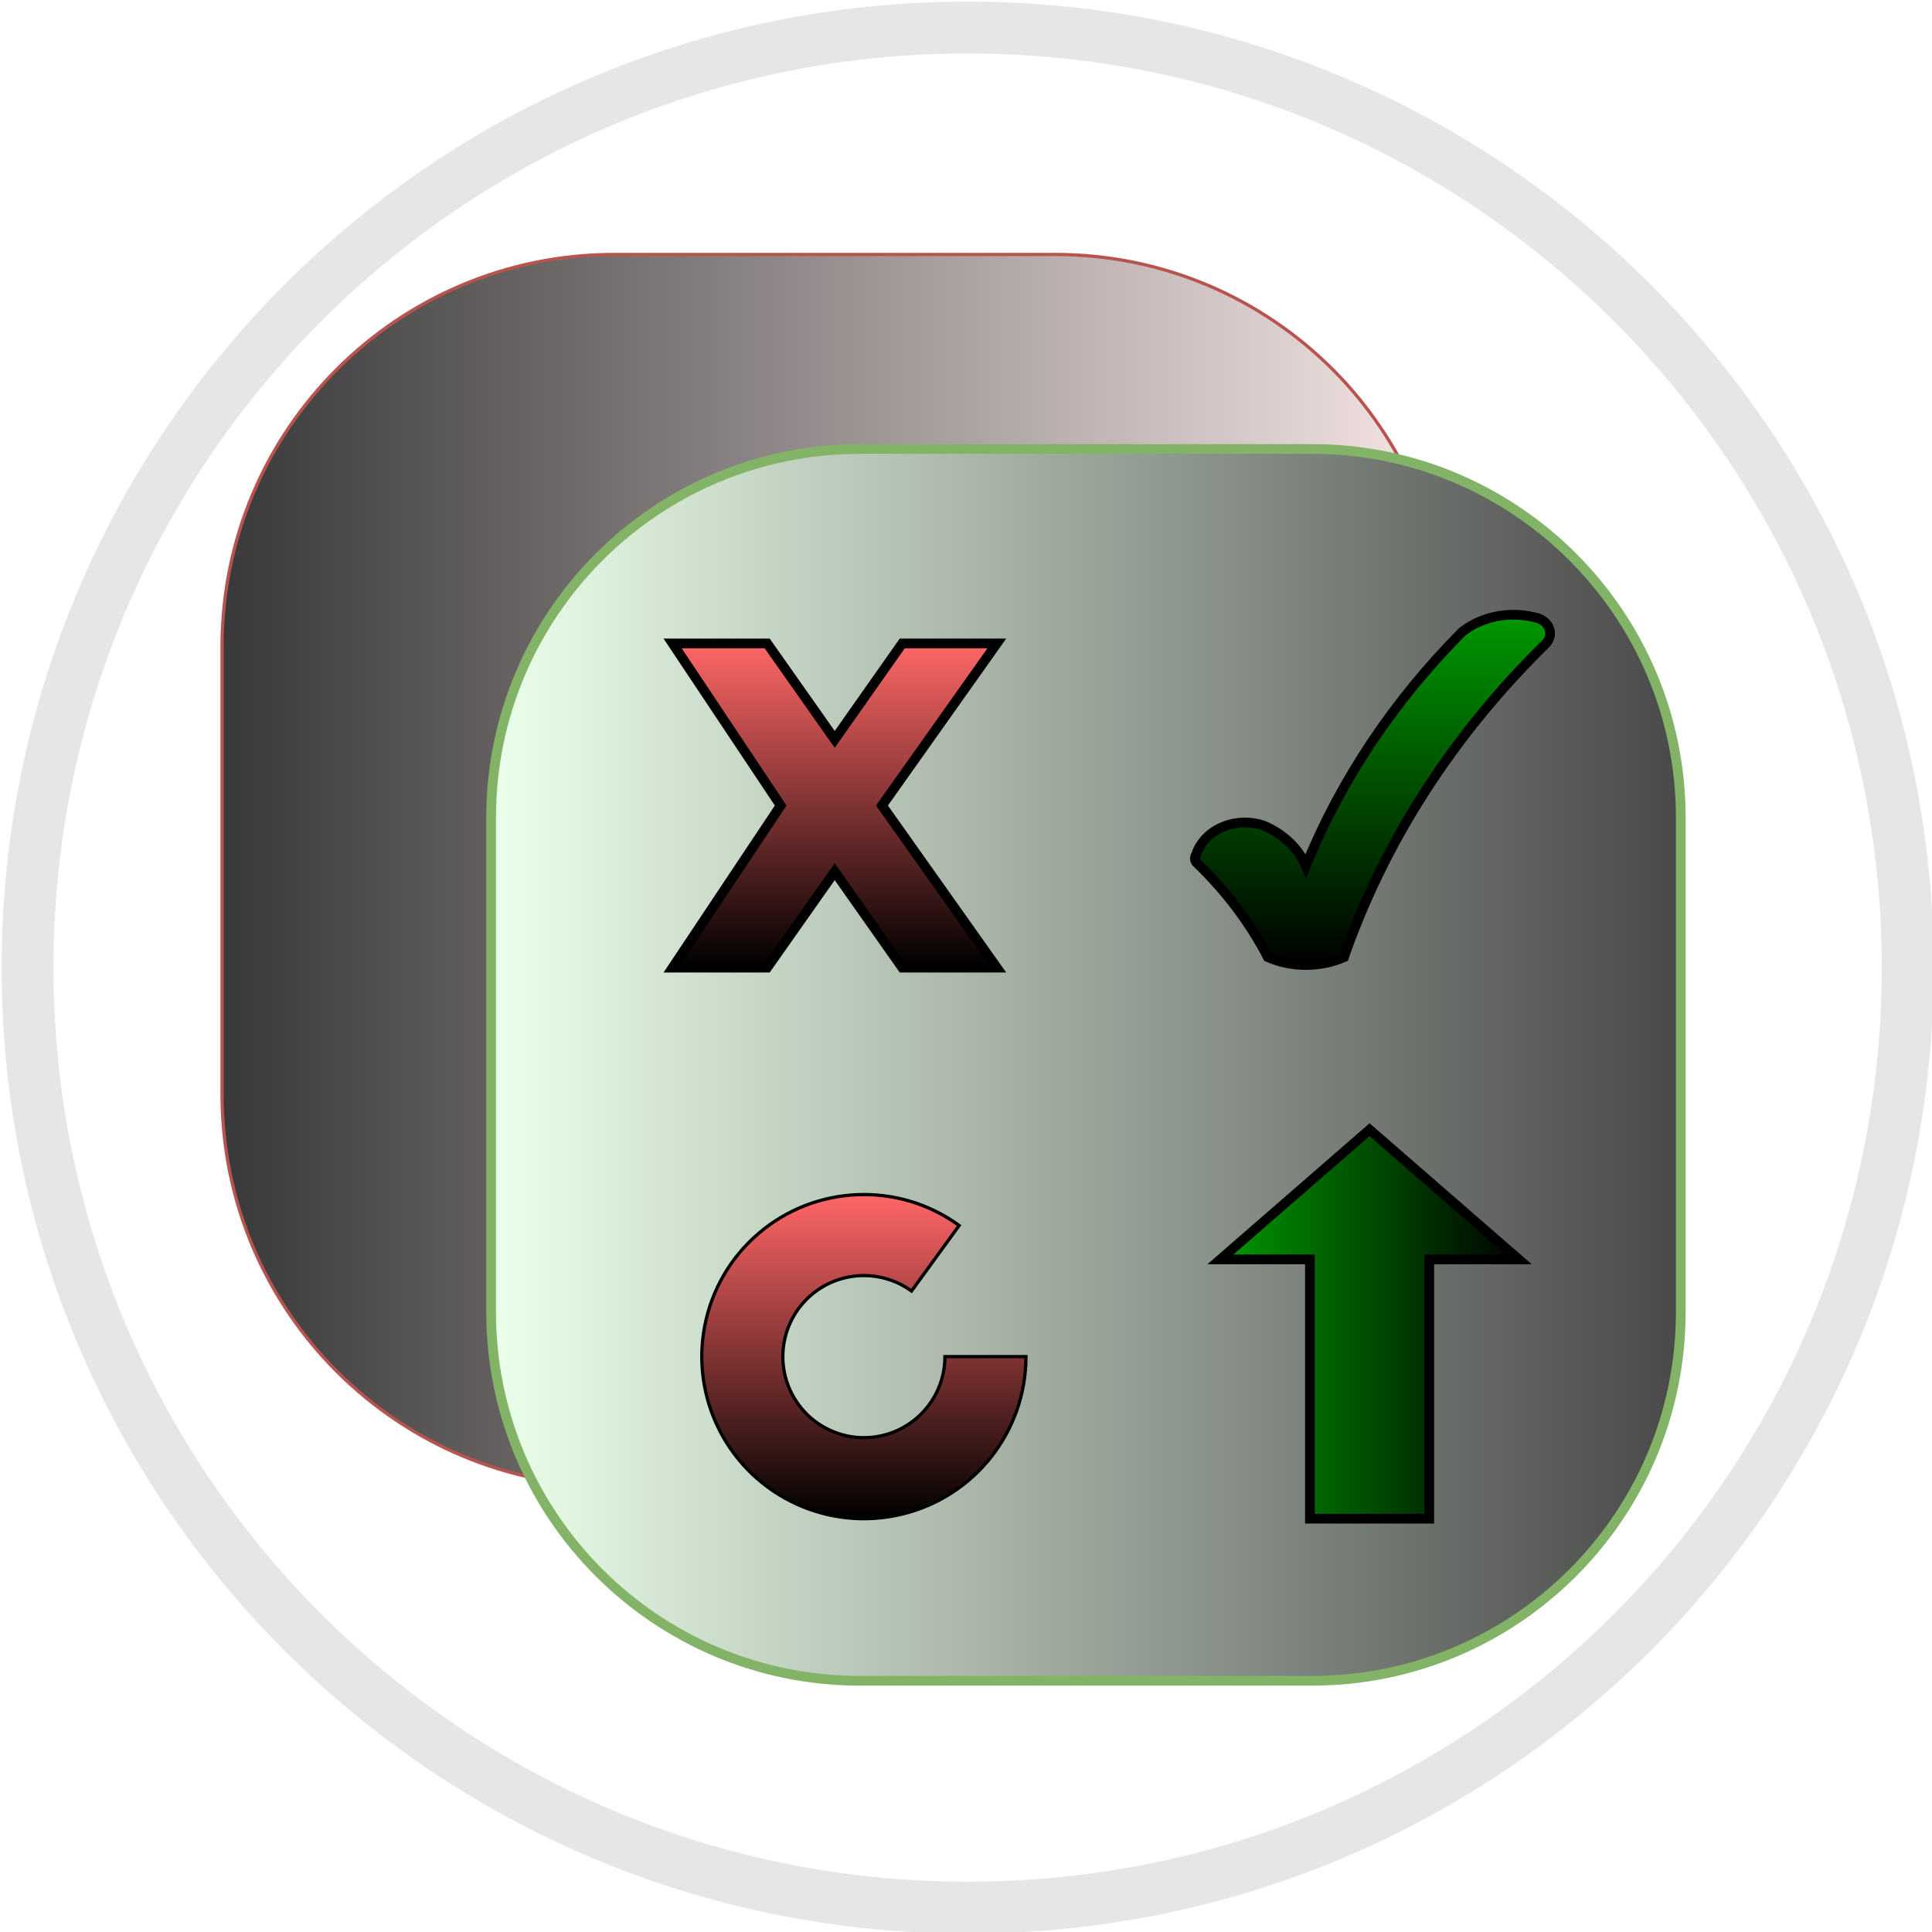
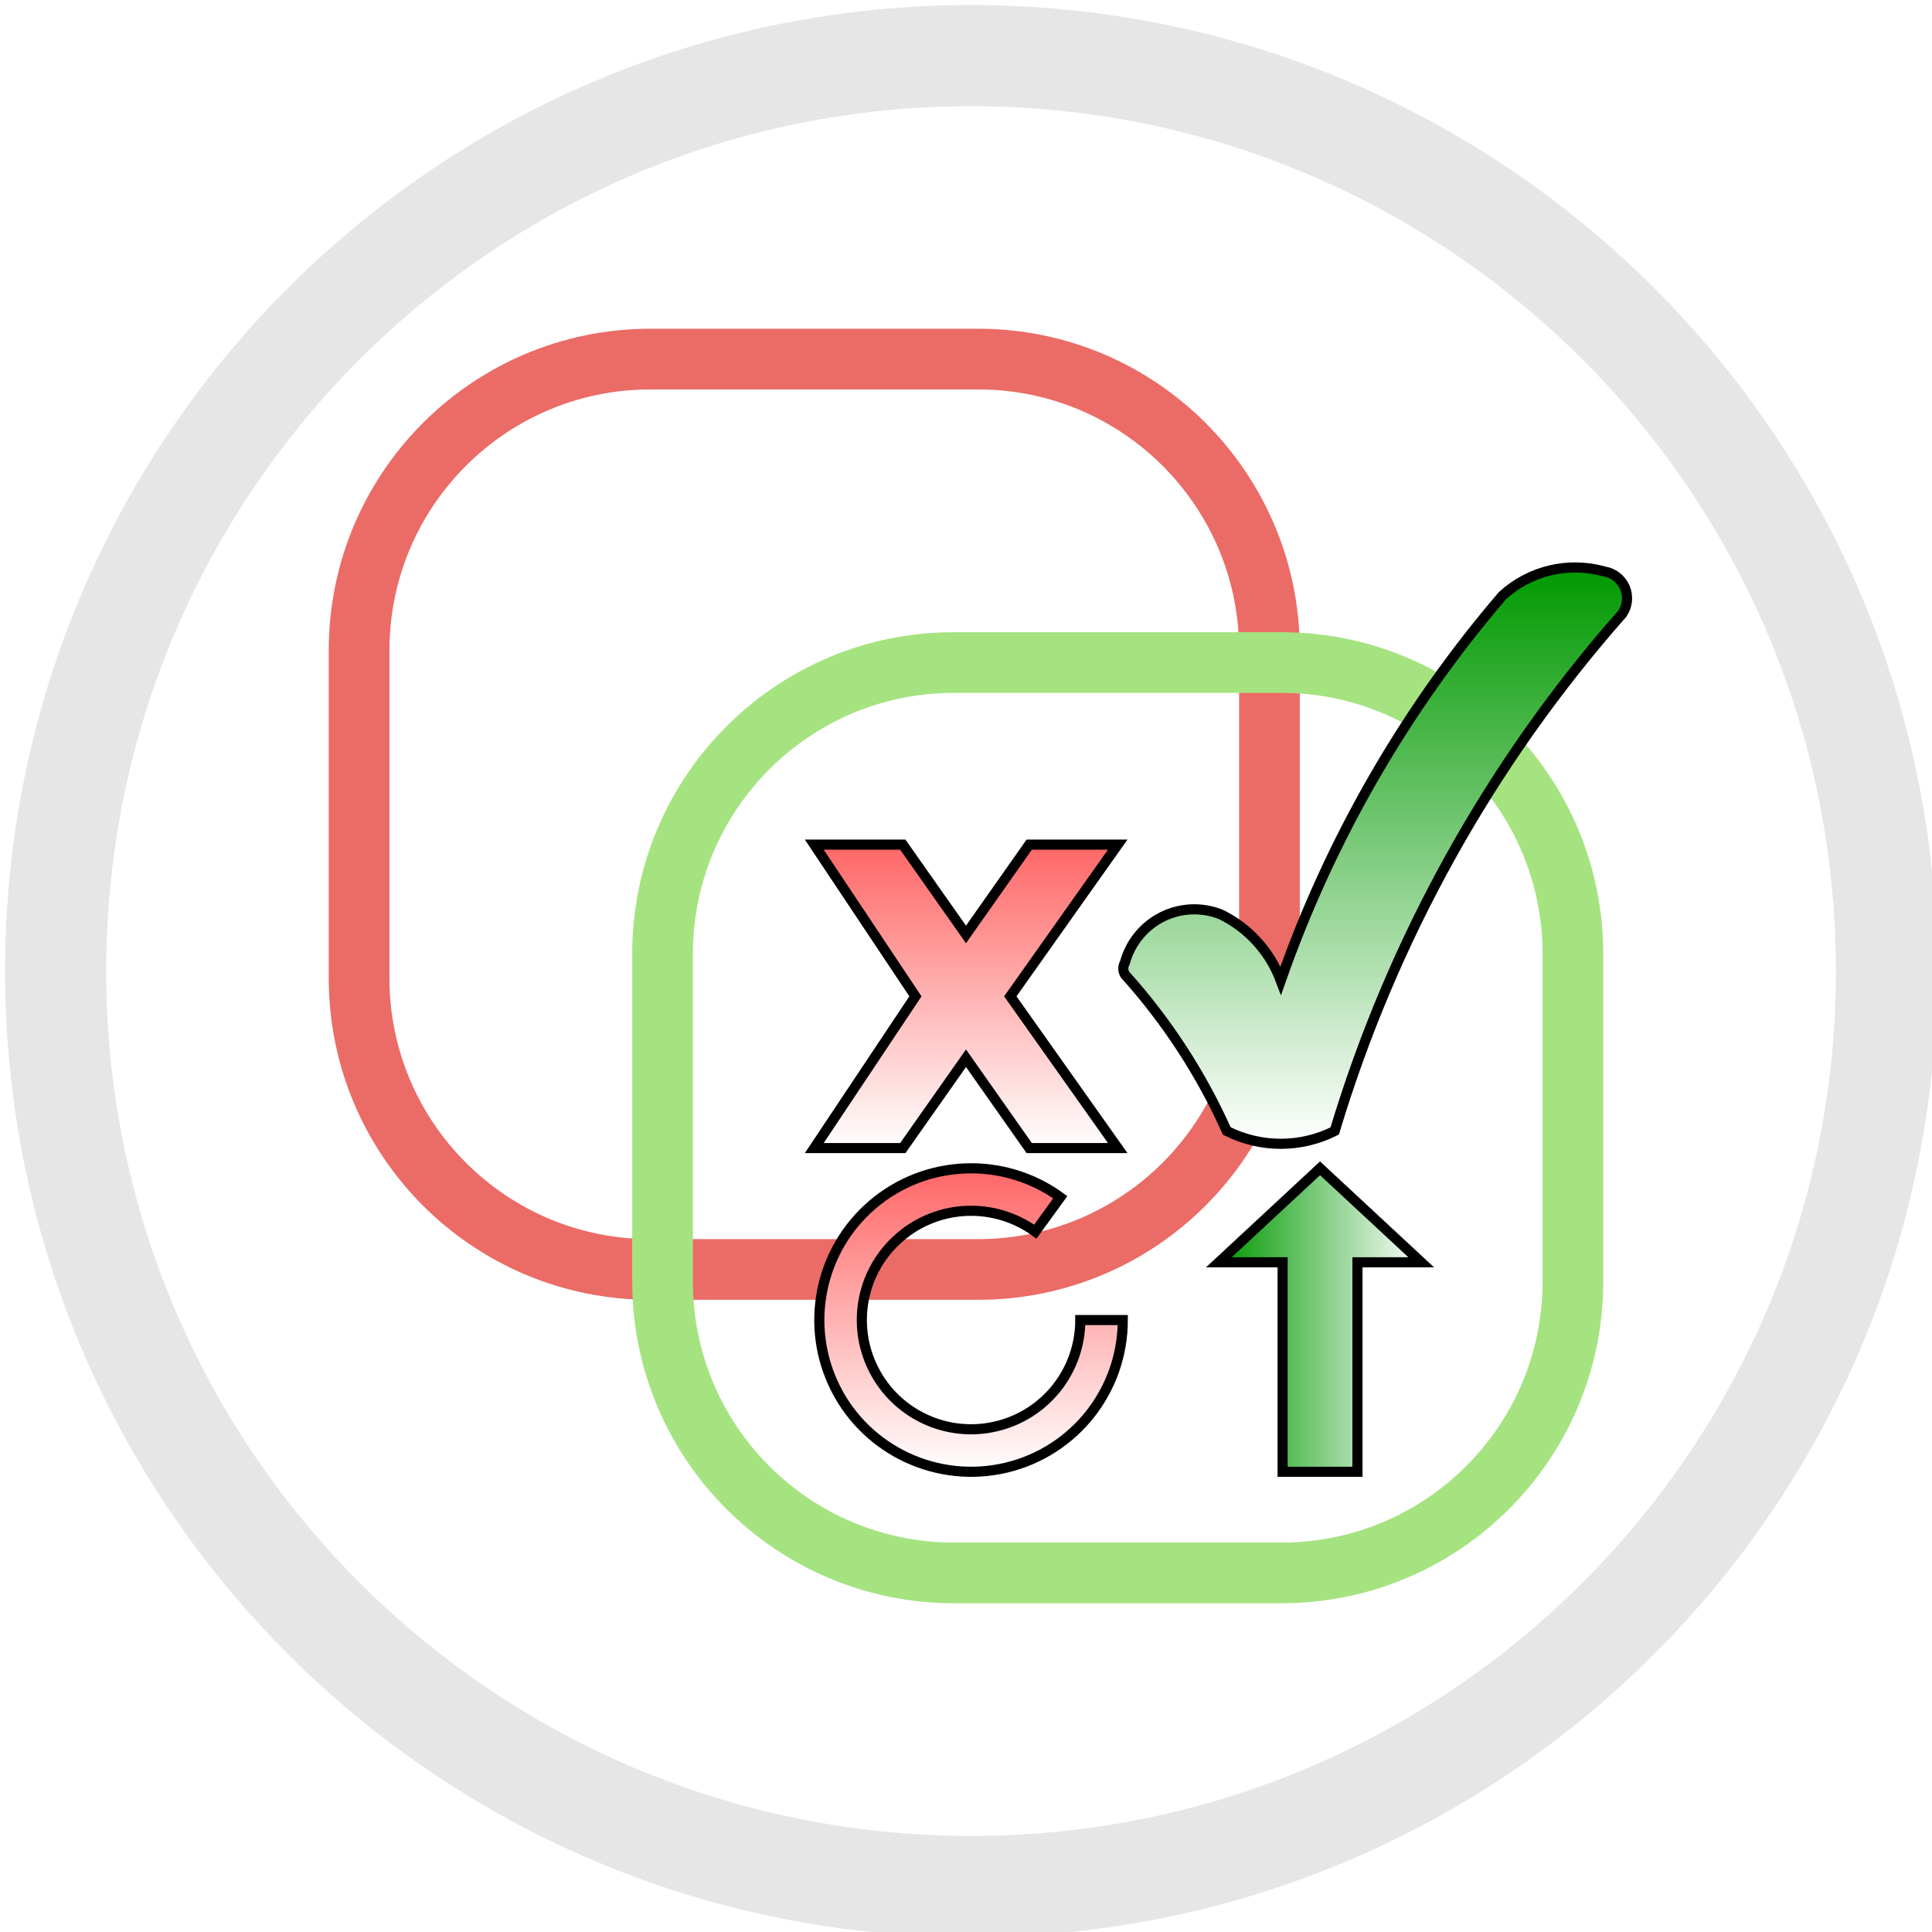
- <svg xmlns="http://www.w3.org/2000/svg" host="65bd71144e" version="1.1" width="200px" height="200px" viewBox="-0.5 -0.5 596 596" content="&lt;mxfile&gt;&lt;diagram id=&quot;Mdmxesuolw45kxad0qVm&quot; name=&quot;第 1 页&quot;&gt;zZfNjpswFIWfJtvI4EBgmWTIdNFKlUZq1w44YMVgZJyG9Ol7bQyBwEwqlWgaFuBj+15zPv+QBd7l9askZfZNJJQvXJTUC/yycF0HByu4aeXaKF6AGyGVLLGNbsIb+02tiKx6ZgmtBg2VEFyxcijGoihorAYakVJchs2Ogg+zliSlI+EtJnys/mSJytrRoZv+hbI0U3cVBxKfUinOhU1XiII2NTlpo9imVUYScelJOFrgnRRCNU95vaNcu9oa1vTbv1PbjVjSQv1VB9vjF+Fn+9Z2YOra2gA9wHEobC8ZU/StJLGuuQB00DKVcyg58EiqssFwZDWFBNtKSXHqvHN8kI6M853gQoJgfGlbteLCxZGvL90YEv+wwcdv1g6dSkXrnmTf9JWKnCp5hSb1cF5dh8XLja0XWC3rce1EYudT2kW+OQsP1txpo93HPj9w10wobaspjUw7BN7KQ1CTSpIwMOmFSaDBRKGj0UqNedzhgCD7IFpHa5NMEdtXxyQytssTu70UvZ440Nc8nNZDTsGYE14HY054Dk6rZ3MK3AP2/Xc4UTLBCY85RZv9PgqHYJxpMKuNvmZaQB4erqDVBBp//SQ03mM0PQzdzqrnb0KqzCAxk5mzVJsdgxEUXNpqAxhs+xtbkbMk4bSJUerIeZ3qE27ZHCpuc9dhtQ9oqWmaU29lcvV4FkJqX7aFUHFm00/Njz7qCYbI/MbTAKEwNPoMbLslZdlib8w2dMdoHXcGtMFjtC2kr+RA+XdRMWvxQSgl8gmKStwtzHuaB1KxeAl9Tv8zlbszKxxTcZyJQ6sT/wVL+HlY6nmZ7Pe+b3bdGZi4KBwwcdEEEzTFBM3ApOX6GVDANjC7iKPui7BSIG2K1GRGS9ij8ZYWyU1xmkOqxYaW3gdwPgI6BzjnbotbPxEcFG+f8aau9y8JR38A&lt;/diagram&gt;&lt;/mxfile&gt;">
+ <svg xmlns="http://www.w3.org/2000/svg" host="65bd71144e" version="1.1" width="191px" height="191px" viewBox="-0.5 -0.5 191 191" content="&lt;mxfile&gt;&lt;diagram id=&quot;Mdmxesuolw45kxad0qVm&quot; name=&quot;第 1 页&quot;&gt;3Zdfr9ogGMY/jbdNC7bWS+vR7WJLlphs19hiS6TFUJx1n34vhdb+8Ry3rGcu00ThgfcFnh8FneF1Xn2Q5JR9FgnlM+Qm1Qy/zBDCvg+fWrgawcOeEVLJEivdhB37Qa3oWvXMElr2OiohuGKnvhiLoqCx6mlESnHpdzsI3h/1RFI6EnYx4WP1G0tUZlTkujf9I2VppgYNexIfUynOhR2uEAU1LTlpstiuZUYScelIeDPDaymEMqW8WlOuTW0MM3HbV1rbGUtaqF8KWJqI74Sf7artxNS1sQEiwHGoRJeMKbo7kVi3XIA5aJnKOdQ8KJLyZDAcWEVhgKhUUhxb7wArjg6M87XgQoJQ+wISpP9qU5iIpsMM4U2g39Bi50mlotWri/VaC2FPUpFTJa/QpervK7sd2/rlBtcLbdasA7YVid1QaZv6Zi0UrLv3nW6Iv+X0A3/rLaWNrWupJAmDlb8wCa4zUegYWqqR70EdqojtoykQGdvHDaNOqo7v2/p1H9gYUhREwUSQ5gNI8zGkpTtm1Gh/hGjx/yJa+RscetMgWgwQLf4iIvQYUQdHe7xqRxNSZjWa2l7OUm11DGum4FGkHWFw9q9sQ86ShFOT46Qz51WqbznH3CzIfOu02gbXCbAua4eWDlrqcgd6IaR2JiqEijM7g/5WGRyVA6oA0HWXS9d9sBOmOCSR36OL0ZguukMXT0EXP6bbcPpE9pR/ESWzFu+FUiK/A1KJwTM6BLonJYsdiDn+w1Q83+lzQcGYi3+Hix9OwGX+PC7V70PZboOgvo7eGUo4IBKGIyL4vZ4U/3lEwCBwtIg37e/CUoG0KtJ6ZNeByeGIFslN8cyF1jCDLuEzsTmPj7iJwEH19mO+buv8VcKbnw==&lt;/diagram&gt;&lt;/mxfile&gt;">
  <defs>
-     <linearGradient x1="100%" y1="0%" x2="0%" y2="0%" id="mx-gradient-383838-1-f8e7e7-1-e-0">
-       <stop offset="0%" style="stop-color:#F8E7E7" />
-       <stop offset="100%" style="stop-color:#383838" />
+     <linearGradient x1="0%" y1="0%" x2="0%" y2="100%" id="mx-gradient-009900-1-ffffff-1-s-0">
+       <stop offset="0%" style="stop-color:#009900" />
+       <stop offset="100%" style="stop-color:#FFFFFF" />
    </linearGradient>
-     <linearGradient x1="0%" y1="0%" x2="100%" y2="0%" id="mx-gradient-eaffe9-1-4a4a4a-1-e-0">
-       <stop offset="0%" style="stop-color:#EAFFE9" />
-       <stop offset="100%" style="stop-color:#4A4A4A" />
-     </linearGradient>
-     <linearGradient x1="0%" y1="0%" x2="0%" y2="100%" id="mx-gradient-009900-1-000000-1-s-0">
-       <stop offset="0%" style="stop-color:#009900" />
-       <stop offset="100%" style="stop-color:#000000" />
-     </linearGradient>
-     <linearGradient x1="0%" y1="0%" x2="0%" y2="100%" id="mx-gradient-ff6666-1-000000-1-s-0">
+     <linearGradient x1="0%" y1="0%" x2="0%" y2="100%" id="mx-gradient-ff6666-1-ffffff-1-s-0">
      <stop offset="0%" style="stop-color:#FF6666" />
-       <stop offset="100%" style="stop-color:#000000" />
+       <stop offset="100%" style="stop-color:#FFFFFF" />
    </linearGradient>
  </defs>
  <g>
-     <ellipse cx="298" cy="298" rx="290" ry="290" fill="none" stroke="#e6e6e6" stroke-width="16" transform="translate(0,298)scale(1,-1)translate(0,-298)" pointer-events="all" />
-     <rect x="68" y="78" width="378" height="380" rx="120.96" ry="120.96" fill="url(#mx-gradient-383838-1-f8e7e7-1-e-0)" stroke="#b85450" pointer-events="all" />
-     <rect x="151" y="138" width="367" height="380" rx="113.77" ry="113.77" fill="url(#mx-gradient-eaffe9-1-4a4a4a-1-e-0)" stroke="#82b366" stroke-width="3" pointer-events="all" />
-     <path d="M 362 389.6 L 442 389.6 L 442 362 L 482 408 L 442 454 L 442 426.4 L 362 426.4 L 362 408 Z" fill="url(#mx-gradient-009900-1-000000-1-s-0)" stroke="#000000" stroke-width="3" stroke-miterlimit="10" transform="rotate(270,422,408)" pointer-events="all" />
-     <path d="M 368.47 263.21 C 369.64 259.49 372.58 256.39 376.56 254.66 C 380.54 252.94 385.19 252.77 389.32 254.19 C 395.35 256.72 400.01 261.16 402.36 266.59 C 413.11 240.15 429.46 215.67 450.58 194.42 C 456.57 189.71 464.94 188 472.73 189.91 C 474.72 190.18 476.41 191.32 477.21 192.92 C 478 194.52 477.79 196.36 476.64 197.8 C 447.94 225.84 426.6 258.93 414.09 294.79 C 406.71 298 398 298 390.63 294.79 C 385.05 284.07 377.57 274.18 368.47 265.46 C 368 264.77 368 263.91 368.47 263.21 Z" fill="url(#mx-gradient-009900-1-000000-1-s-0)" stroke="#000000" stroke-width="3" stroke-miterlimit="10" pointer-events="all" />
-     <path d="M 207 198 L 236.17 198 L 257 227.59 L 277.83 198 L 307 198 L 271.58 248 L 307 298 L 277.83 298 L 257 268.41 L 236.17 298 L 207 298 L 240.33 248 Z" fill="url(#mx-gradient-ff6666-1-000000-1-s-0)" stroke="#000000" stroke-width="3" stroke-miterlimit="10" pointer-events="all" />
-     <path d="M 316 418 C 316 441.12 300.15 461.22 277.67 466.62 C 255.19 472.02 231.95 461.3 221.45 440.7 C 210.95 420.1 215.95 394.99 233.53 379.98 C 251.11 364.97 276.69 363.96 295.39 377.55 L 280.69 397.77 C 271.34 390.98 258.55 391.48 249.76 398.99 C 240.97 406.5 238.48 419.05 243.72 429.35 C 248.97 439.65 260.6 445.01 271.84 442.31 C 283.08 439.61 291 429.56 291 418 Z" fill="url(#mx-gradient-ff6666-1-000000-1-s-0)" stroke="#000000" stroke-miterlimit="10" pointer-events="all" />
+     <ellipse cx="95.5" cy="95.5" rx="90.5" ry="90.5" fill="none" stroke="#e6e6e6" stroke-width="10" transform="translate(0,95.5)scale(1,-1)translate(0,-95.5)" pointer-events="all" />
+     <rect x="35" y="35" width="90" height="90" rx="28.8" ry="28.8" fill="none" stroke="#eb6b66" stroke-width="6" pointer-events="all" />
+     <rect x="65" y="65" width="90" height="90" rx="28.8" ry="28.8" fill="none" stroke="#a5e381" stroke-width="6" pointer-events="all" />
+     <path d="M 115 126.3 L 135.71 126.3 L 135.71 120 L 145 130 L 135.71 140 L 135.71 133.7 L 115 133.7 L 115 130 Z" fill="url(#mx-gradient-009900-1-ffffff-1-s-0)" stroke="#000000" stroke-miterlimit="10" transform="rotate(270,130,130)" pointer-events="all" />
+     <path d="M 110.71 94.66 C 111.25 92.7 112.58 91.06 114.39 90.15 C 116.2 89.24 118.31 89.15 120.19 89.9 C 122.93 91.23 125.05 93.58 126.12 96.44 C 131 82.5 138.44 69.59 148.04 58.38 C 150.76 55.9 154.57 55 158.11 56 C 159.01 56.15 159.78 56.75 160.14 57.59 C 160.5 58.44 160.4 59.41 159.88 60.17 C 146.84 74.95 137.14 92.4 131.45 111.31 C 128.09 113 124.14 113 120.78 111.31 C 118.25 105.66 114.85 100.44 110.71 95.84 C 110.5 95.48 110.5 95.02 110.71 94.66 Z" fill="url(#mx-gradient-009900-1-ffffff-1-s-0)" stroke="#000000" stroke-miterlimit="10" pointer-events="all" />
+     <path d="M 80 83 L 88.75 83 L 95 91.88 L 101.25 83 L 110 83 L 99.38 98 L 110 113 L 101.25 113 L 95 104.12 L 88.75 113 L 80 113 L 90 98 Z" fill="url(#mx-gradient-ff6666-1-ffffff-1-s-0)" stroke="#000000" stroke-miterlimit="10" pointer-events="all" />
+     <path d="M 110.5 130 C 110.5 136.94 105.75 142.97 99 144.59 C 92.26 146.2 85.28 142.99 82.13 136.81 C 78.99 130.63 80.48 123.1 85.76 118.59 C 91.03 114.09 98.71 113.79 104.32 117.86 L 101.85 121.26 C 97.81 118.33 92.28 118.54 88.49 121.79 C 84.69 125.03 83.61 130.45 85.88 134.9 C 88.14 139.35 93.17 141.67 98.02 140.5 C 102.88 139.34 106.3 134.99 106.3 130 Z" fill="url(#mx-gradient-ff6666-1-ffffff-1-s-0)" stroke="#000000" stroke-miterlimit="10" pointer-events="all" />
  </g>
</svg>
